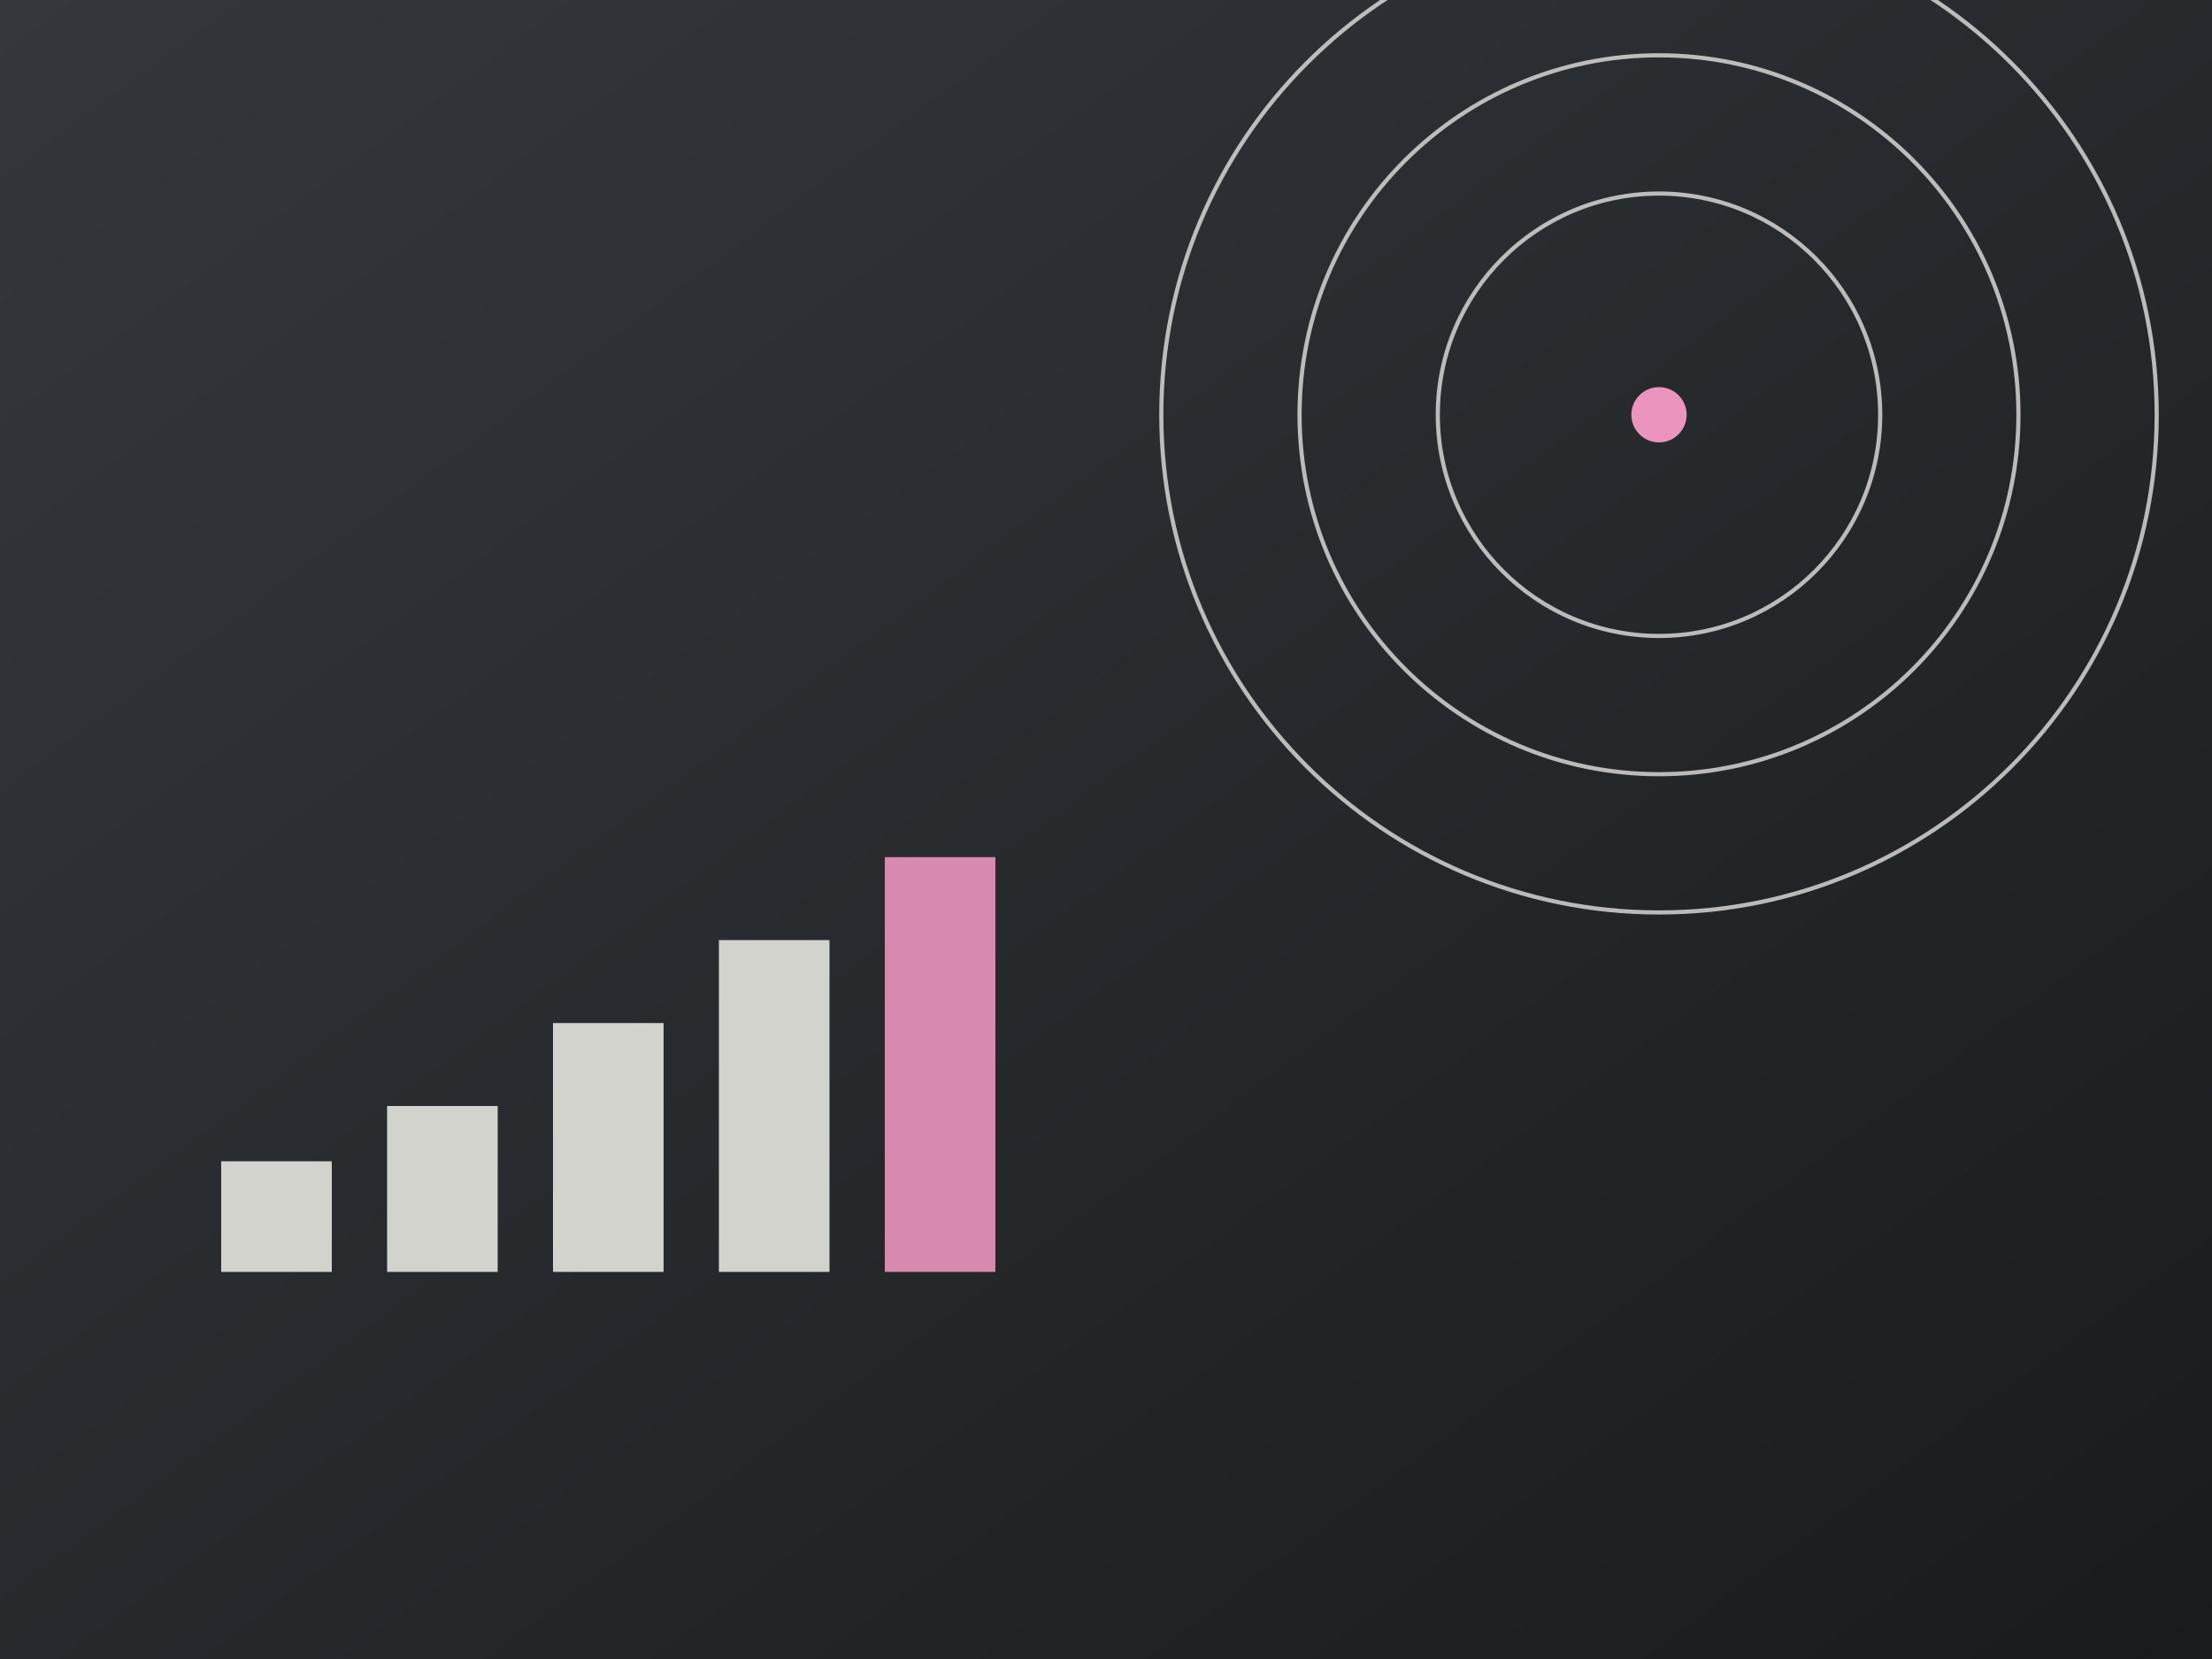
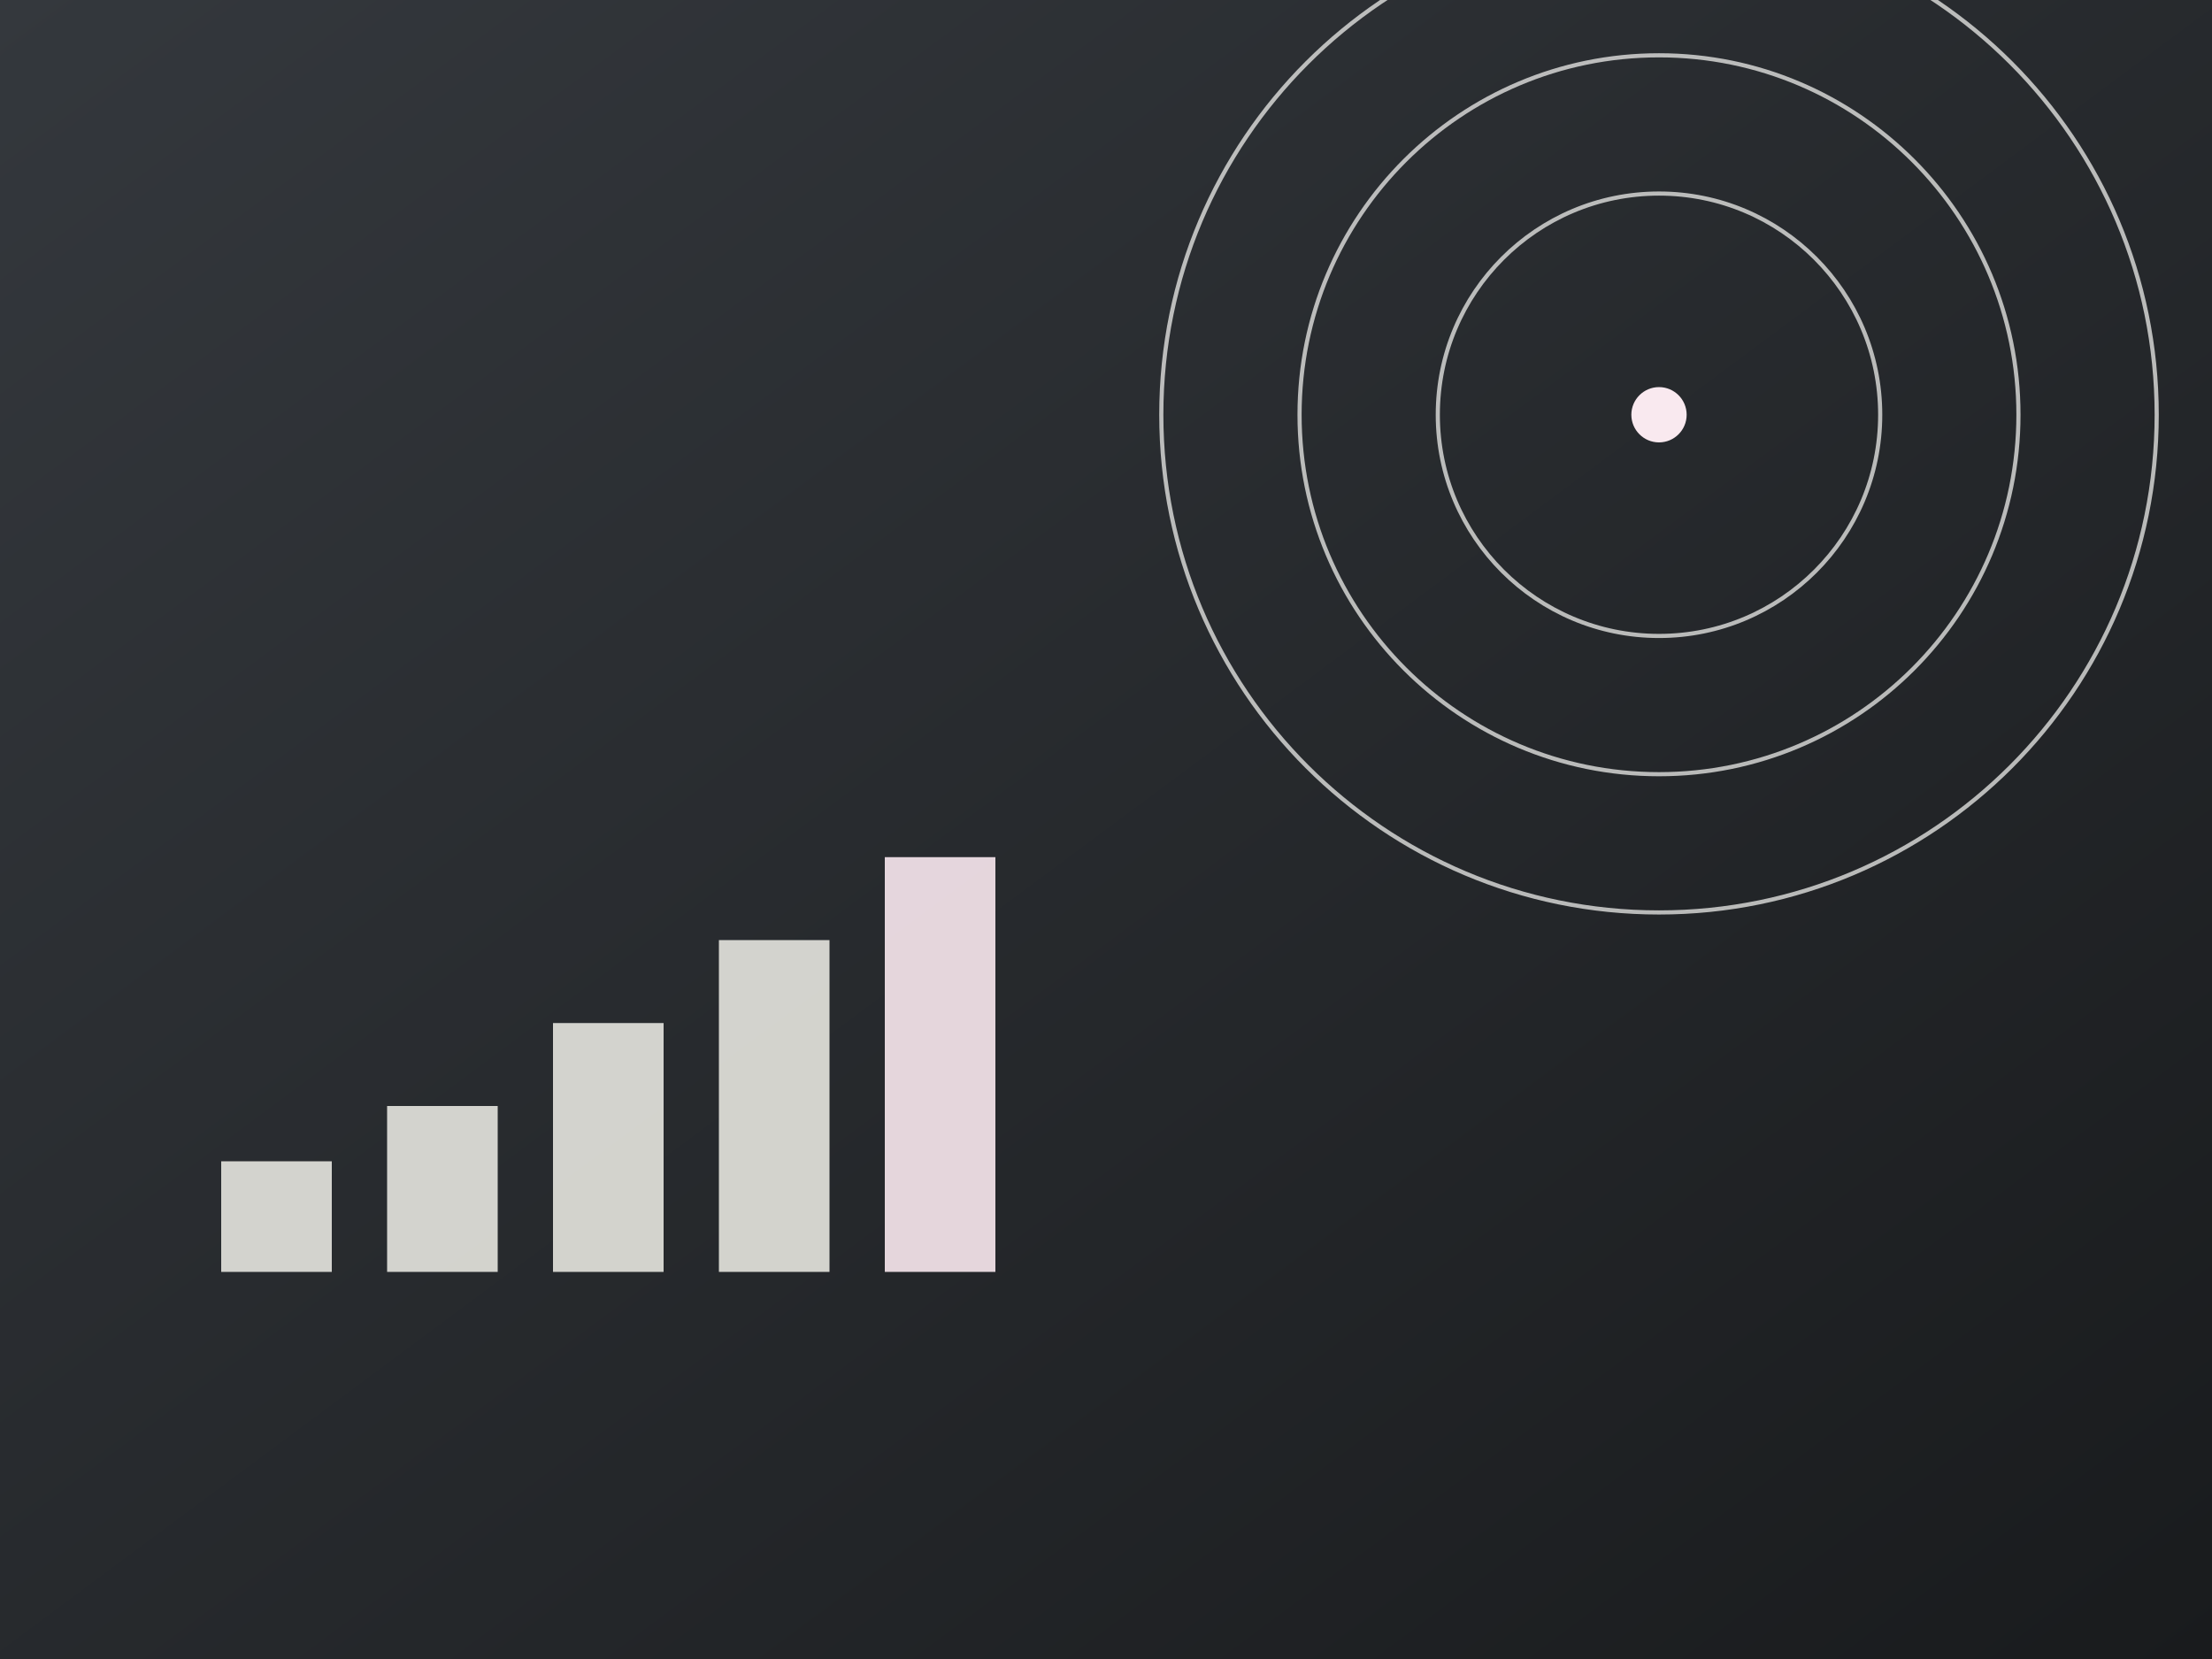
<svg xmlns="http://www.w3.org/2000/svg" viewBox="0 0 800 600" preserveAspectRatio="xMidYMid slice">
  <defs>
    <linearGradient id="lg1" x1="0" y1="0" x2="1" y2="1">
      <stop offset="0%" stop-color="#34383D" />
      <stop offset="100%" stop-color="#191B1D" />
    </linearGradient>
  </defs>
  <rect width="800" height="600" fill="url(#lg1)" />
  <g opacity="0.7" fill="none" stroke="#FAFAF7" stroke-width="1.5">
    <circle cx="600" cy="150" r="80" />
    <circle cx="600" cy="150" r="130" />
    <circle cx="600" cy="150" r="180" />
  </g>
  <g opacity="0.9" fill="#E5E5DF">
    <rect x="80" y="420" width="40" height="40" />
    <rect x="140" y="400" width="40" height="60" />
    <rect x="200" y="370" width="40" height="90" />
    <rect x="260" y="340" width="40" height="120" />
-     <rect x="320" y="310" width="40" height="150" fill="#EB94BD" />
+     <rect x="320" y="310" width="40" height="150" fill="#F9E9EF" />
  </g>
-   <circle cx="600" cy="150" r="10" fill="#EB94BD" />
+   <circle cx="600" cy="150" r="10" fill="#F9E9EF" />
</svg>
